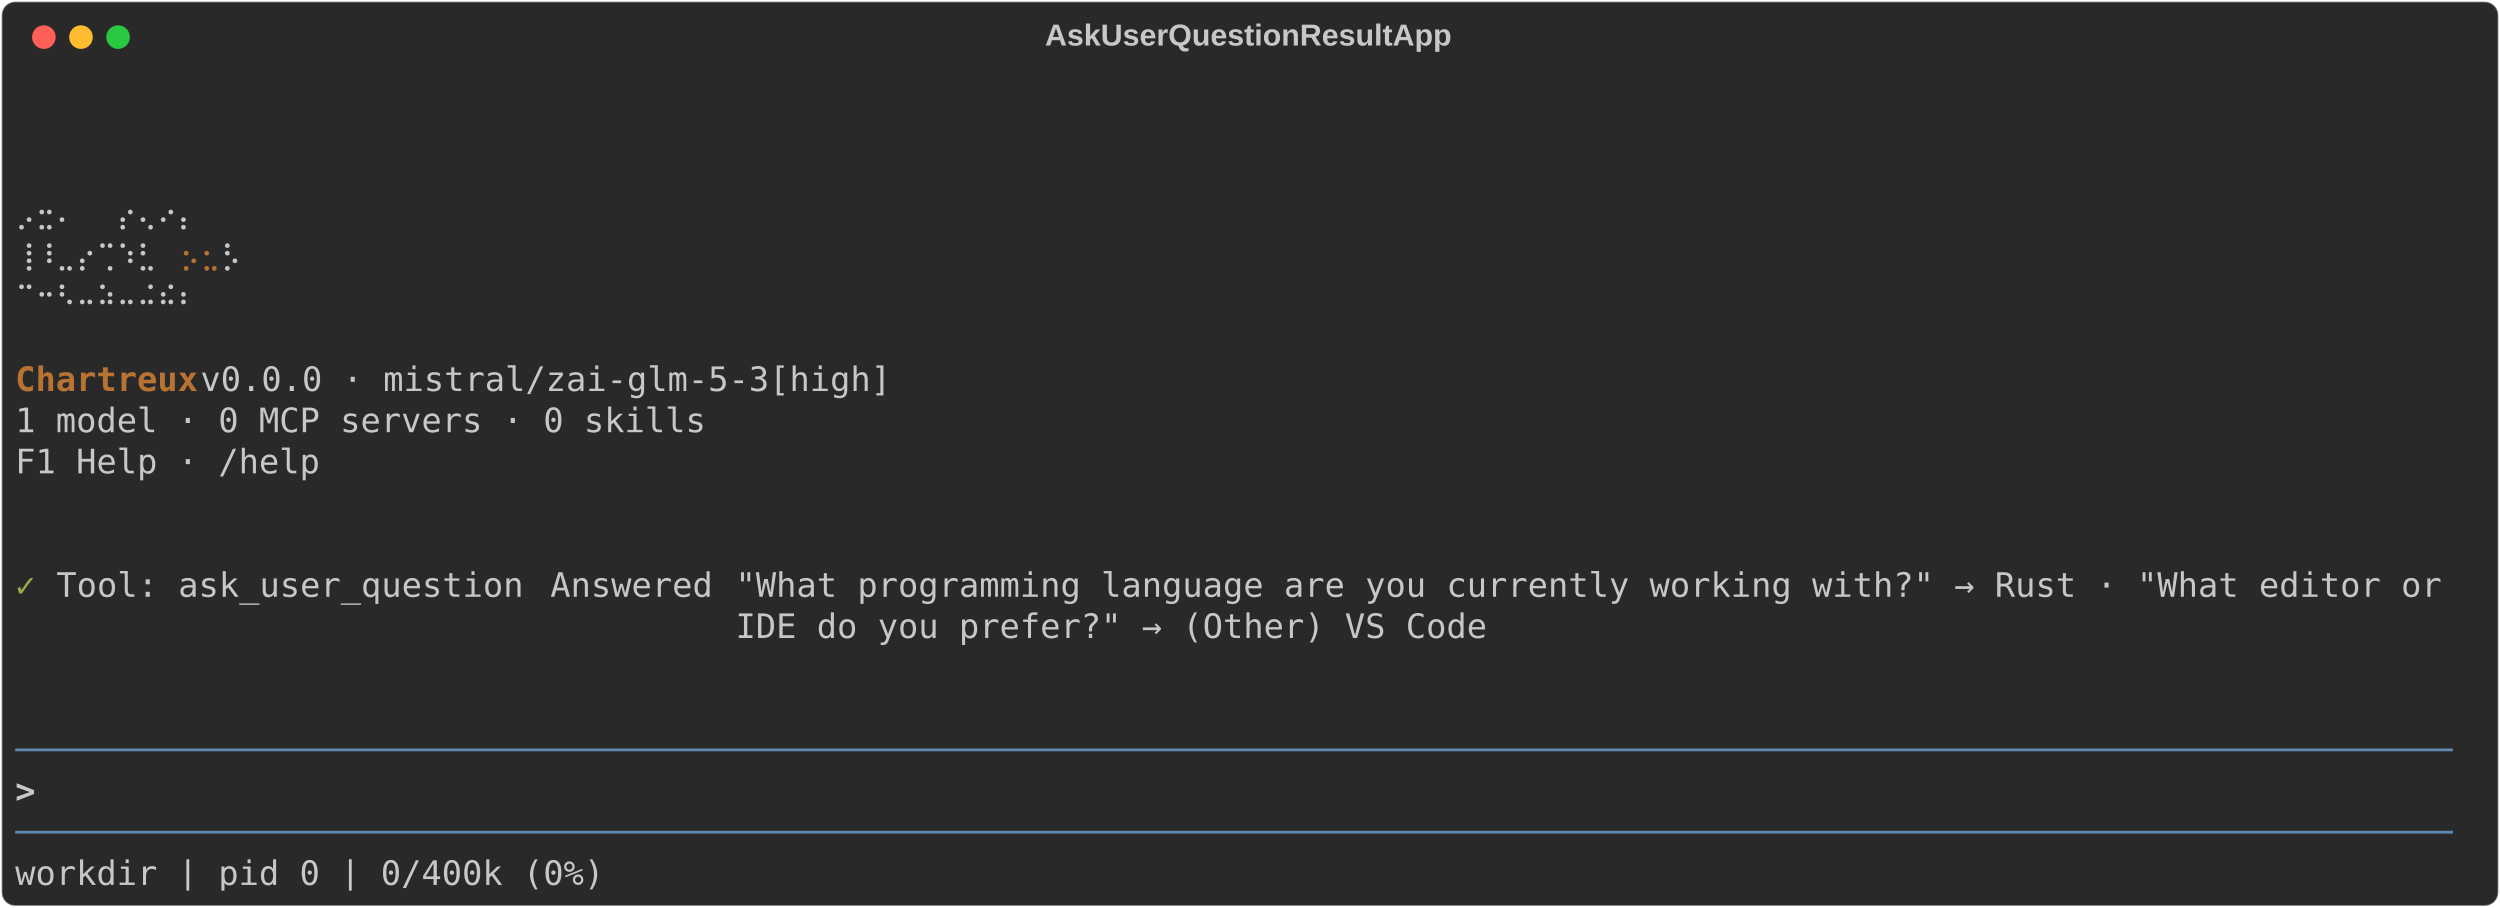
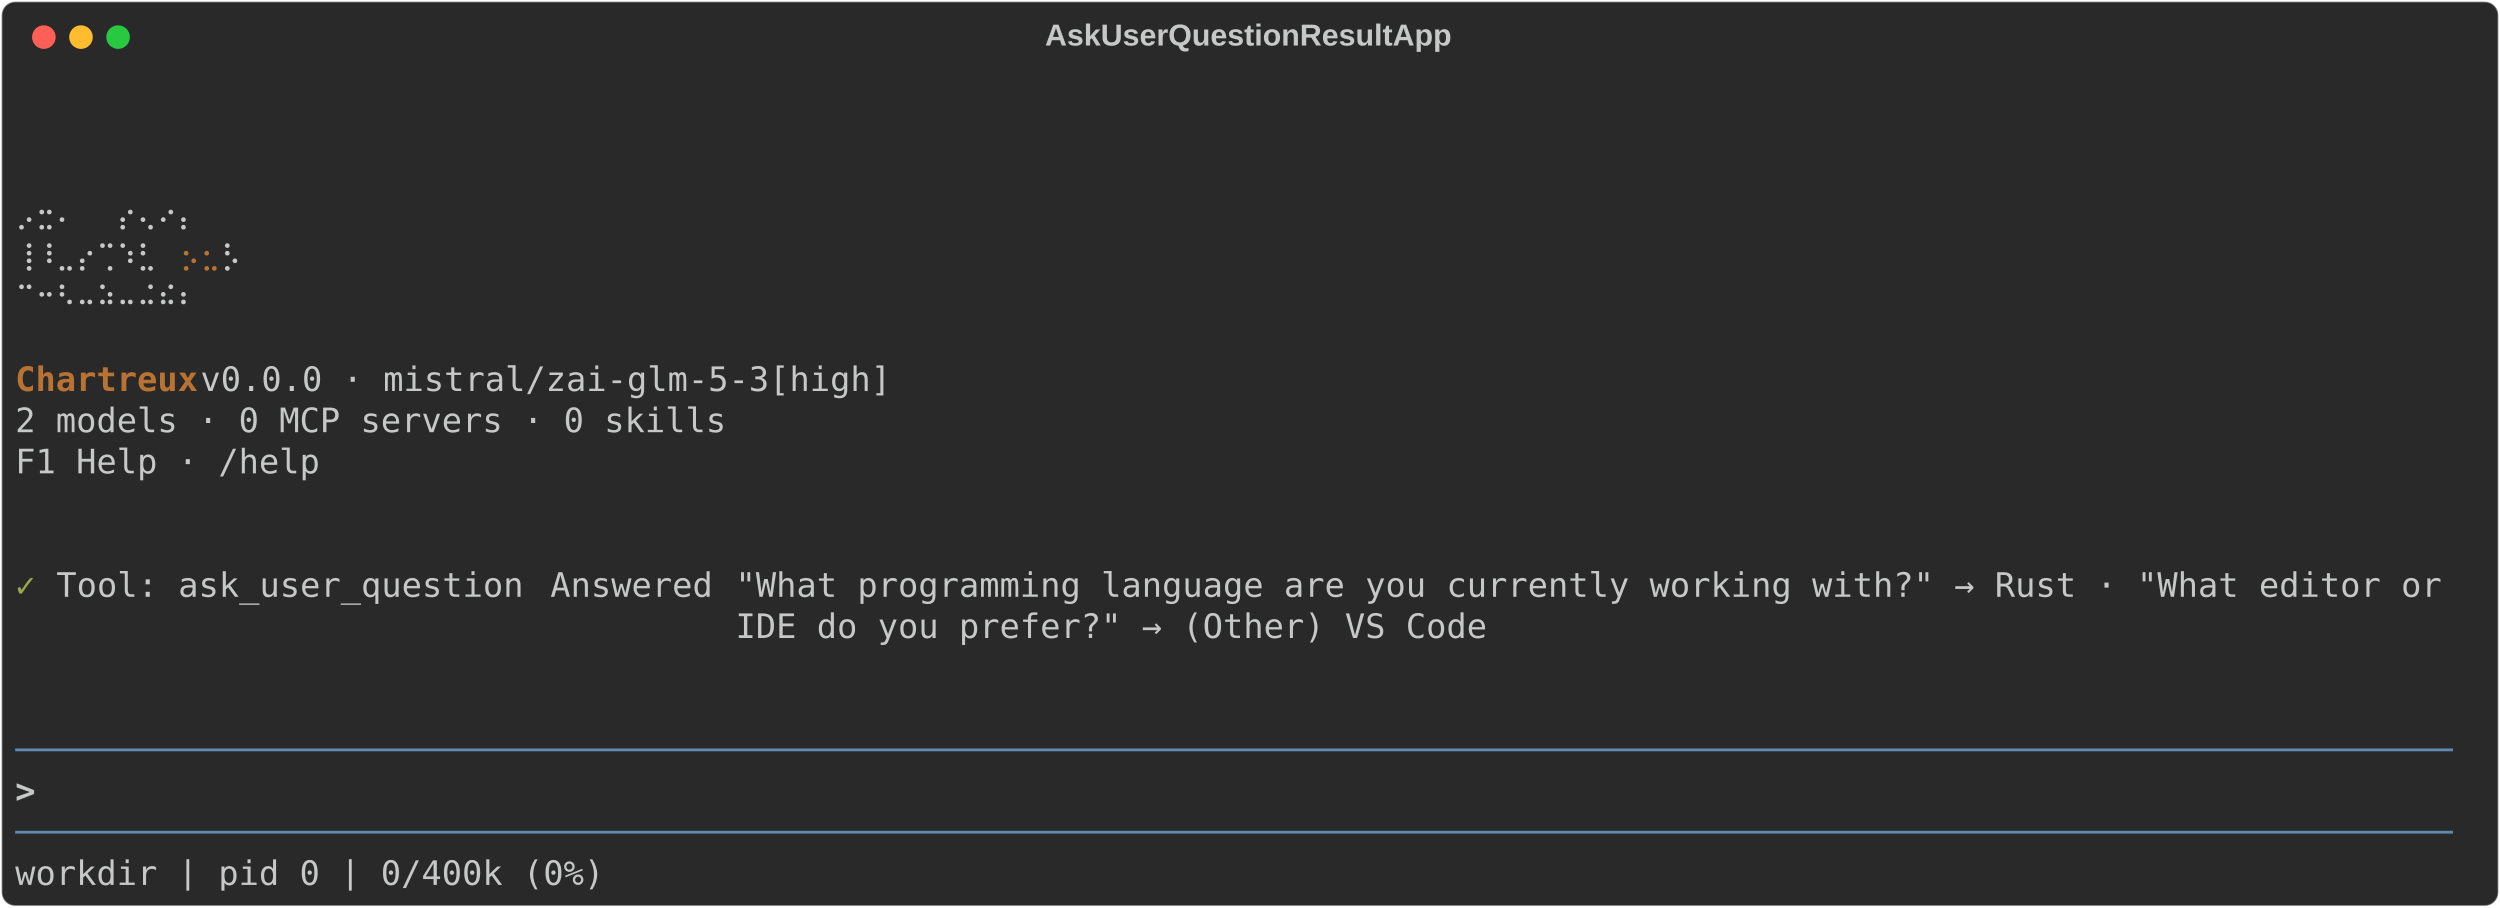
<svg xmlns="http://www.w3.org/2000/svg" class="rich-terminal" viewBox="0 0 1482 538.0">
  <style>

    @font-face {
        font-family: "Fira Code";
        src: local("FiraCode-Regular"),
                url("https://cdnjs.cloudflare.com/ajax/libs/firacode/6.2.0/woff2/FiraCode-Regular.woff2") format("woff2"),
                url("https://cdnjs.cloudflare.com/ajax/libs/firacode/6.2.0/woff/FiraCode-Regular.woff") format("woff");
        font-style: normal;
        font-weight: 400;
    }
    @font-face {
        font-family: "Fira Code";
        src: local("FiraCode-Bold"),
                url("https://cdnjs.cloudflare.com/ajax/libs/firacode/6.2.0/woff2/FiraCode-Bold.woff2") format("woff2"),
                url("https://cdnjs.cloudflare.com/ajax/libs/firacode/6.2.0/woff/FiraCode-Bold.woff") format("woff");
        font-style: bold;
        font-weight: 700;
    }

    .terminal-matrix {
        font-family: Fira Code, monospace;
        font-size: 20px;
        line-height: 24.4px;
        font-variant-east-asian: full-width;
    }

    .terminal-title {
        font-size: 18px;
        font-weight: bold;
        font-family: arial;
    }

    .terminal-r1 { fill: #c5c8c6 }
.terminal-r2 { fill: #b87333 }
.terminal-r3 { fill: #b87333;font-weight: bold }
.terminal-r4 { fill: #98a84b }
.terminal-r5 { fill: #608ab1 }
.terminal-r6 { fill: #c5c8c6;font-weight: bold }
    </style>
  <defs>
    <clipPath id="terminal-clip-terminal">
      <rect x="0" y="0" width="1463.0" height="487.0" />
    </clipPath>
    <clipPath id="terminal-line-0">
      <rect x="0" y="1.5" width="1464" height="24.65" />
    </clipPath>
    <clipPath id="terminal-line-1">
      <rect x="0" y="25.9" width="1464" height="24.65" />
    </clipPath>
    <clipPath id="terminal-line-2">
      <rect x="0" y="50.3" width="1464" height="24.65" />
    </clipPath>
    <clipPath id="terminal-line-3">
      <rect x="0" y="74.7" width="1464" height="24.65" />
    </clipPath>
    <clipPath id="terminal-line-4">
      <rect x="0" y="99.1" width="1464" height="24.65" />
    </clipPath>
    <clipPath id="terminal-line-5">
      <rect x="0" y="123.5" width="1464" height="24.65" />
    </clipPath>
    <clipPath id="terminal-line-6">
      <rect x="0" y="147.9" width="1464" height="24.65" />
    </clipPath>
    <clipPath id="terminal-line-7">
      <rect x="0" y="172.3" width="1464" height="24.65" />
    </clipPath>
    <clipPath id="terminal-line-8">
      <rect x="0" y="196.7" width="1464" height="24.65" />
    </clipPath>
    <clipPath id="terminal-line-9">
      <rect x="0" y="221.1" width="1464" height="24.65" />
    </clipPath>
    <clipPath id="terminal-line-10">
      <rect x="0" y="245.5" width="1464" height="24.65" />
    </clipPath>
    <clipPath id="terminal-line-11">
      <rect x="0" y="269.9" width="1464" height="24.65" />
    </clipPath>
    <clipPath id="terminal-line-12">
      <rect x="0" y="294.3" width="1464" height="24.65" />
    </clipPath>
    <clipPath id="terminal-line-13">
      <rect x="0" y="318.7" width="1464" height="24.65" />
    </clipPath>
    <clipPath id="terminal-line-14">
      <rect x="0" y="343.1" width="1464" height="24.65" />
    </clipPath>
    <clipPath id="terminal-line-15">
      <rect x="0" y="367.5" width="1464" height="24.65" />
    </clipPath>
    <clipPath id="terminal-line-16">
      <rect x="0" y="391.9" width="1464" height="24.65" />
    </clipPath>
    <clipPath id="terminal-line-17">
      <rect x="0" y="416.3" width="1464" height="24.65" />
    </clipPath>
    <clipPath id="terminal-line-18">
      <rect x="0" y="440.7" width="1464" height="24.65" />
    </clipPath>
  </defs>
  <rect fill="#292929" stroke="rgba(255,255,255,0.35)" stroke-width="1" x="1" y="1" width="1480" height="536" rx="8" />
  <text class="terminal-title" fill="#c5c8c6" text-anchor="middle" x="740" y="27">AskUserQuestionResultApp</text>
  <g transform="translate(26,22)">
    <circle cx="0" cy="0" r="7" fill="#ff5f57" />
    <circle cx="22" cy="0" r="7" fill="#febc2e" />
    <circle cx="44" cy="0" r="7" fill="#28c840" />
  </g>
  <g transform="translate(9, 41)" clip-path="url(#terminal-clip-terminal)">
    <g class="terminal-matrix">
      <text class="terminal-r1" x="1464" y="20" textLength="12.2" clip-path="url(#terminal-line-0)">
</text>
      <text class="terminal-r1" x="1464" y="44.4" textLength="12.2" clip-path="url(#terminal-line-1)">
</text>
      <text class="terminal-r1" x="1464" y="68.8" textLength="12.2" clip-path="url(#terminal-line-2)">
</text>
      <text class="terminal-r1" x="0" y="93.2" textLength="134.2" clip-path="url(#terminal-line-3)">  ⡠⣒⠄  ⡔⢄⠔⡄</text>
      <text class="terminal-r1" x="1464" y="93.2" textLength="12.2" clip-path="url(#terminal-line-3)">
</text>
      <text class="terminal-r1" x="0" y="117.6" textLength="97.6" clip-path="url(#terminal-line-4)"> ⢸⠸⣀⡔⢉⠱⣃</text>
      <text class="terminal-r2" x="97.6" y="117.6" textLength="12.2" clip-path="url(#terminal-line-4)">⡢</text>
      <text class="terminal-r2" x="109.8" y="117.6" textLength="12.2" clip-path="url(#terminal-line-4)">⣂</text>
      <text class="terminal-r1" x="122" y="117.6" textLength="12.2" clip-path="url(#terminal-line-4)">⡣</text>
      <text class="terminal-r1" x="1464" y="117.6" textLength="12.2" clip-path="url(#terminal-line-4)">
</text>
      <text class="terminal-r1" x="0" y="142" textLength="134.2" clip-path="url(#terminal-line-5)">  ⠉⠒⠣⠤⠵⠤⠬⠮⠆</text>
      <text class="terminal-r1" x="1464" y="142" textLength="12.2" clip-path="url(#terminal-line-5)">
</text>
      <text class="terminal-r1" x="1464" y="166.4" textLength="12.2" clip-path="url(#terminal-line-6)">
</text>
      <text class="terminal-r3" x="0" y="190.8" textLength="109.8" clip-path="url(#terminal-line-7)">Chartreux</text>
      <text class="terminal-r1" x="109.8" y="190.8" textLength="427" clip-path="url(#terminal-line-7)"> v0.0.0 · mistral/zai-glm-5-3[high]</text>
      <text class="terminal-r1" x="1464" y="190.8" textLength="12.2" clip-path="url(#terminal-line-7)">
</text>
-       <text class="terminal-r1" x="0" y="215.2" textLength="414.8" clip-path="url(#terminal-line-8)">1 model · 0 MCP servers · 0 skills</text>
+       <text class="terminal-r1" x="0" y="215.2" textLength="427" clip-path="url(#terminal-line-8)">2 models · 0 MCP servers · 0 skills</text>
      <text class="terminal-r1" x="1464" y="215.2" textLength="12.2" clip-path="url(#terminal-line-8)">
</text>
      <text class="terminal-r1" x="0" y="239.6" textLength="183" clip-path="url(#terminal-line-9)">F1 Help · /help</text>
      <text class="terminal-r1" x="1464" y="239.6" textLength="12.2" clip-path="url(#terminal-line-9)">
</text>
      <text class="terminal-r1" x="1464" y="264" textLength="12.2" clip-path="url(#terminal-line-10)">
</text>
      <text class="terminal-r1" x="1464" y="288.4" textLength="12.2" clip-path="url(#terminal-line-11)">
</text>
      <text class="terminal-r4" x="0" y="312.8" textLength="12.2" clip-path="url(#terminal-line-12)">✓</text>
      <text class="terminal-r1" x="24.4" y="312.8" textLength="280.6" clip-path="url(#terminal-line-12)">Tool: ask_user_question</text>
      <text class="terminal-r1" x="317.2" y="312.8" textLength="97.6" clip-path="url(#terminal-line-12)">Answered</text>
      <text class="terminal-r1" x="427" y="312.8" textLength="1024.8" clip-path="url(#terminal-line-12)">"What programming language are you currently working with?" → Rust · "What editor or</text>
      <text class="terminal-r1" x="1464" y="312.8" textLength="12.2" clip-path="url(#terminal-line-12)">
</text>
      <text class="terminal-r1" x="427" y="337.2" textLength="451.4" clip-path="url(#terminal-line-13)">IDE do you prefer?" → (Other) VS Code</text>
      <text class="terminal-r1" x="1464" y="337.2" textLength="12.2" clip-path="url(#terminal-line-13)">
</text>
      <text class="terminal-r1" x="1464" y="361.6" textLength="12.2" clip-path="url(#terminal-line-14)">
</text>
      <text class="terminal-r1" x="1464" y="386" textLength="12.2" clip-path="url(#terminal-line-15)">
</text>
      <text class="terminal-r5" x="0" y="410.4" textLength="1464" clip-path="url(#terminal-line-16)">────────────────────────────────────────────────────────────────────────────────────────────────────────────────────────</text>
      <text class="terminal-r1" x="1464" y="410.4" textLength="12.2" clip-path="url(#terminal-line-16)">
</text>
      <text class="terminal-r6" x="0" y="434.8" textLength="12.2" clip-path="url(#terminal-line-17)">&gt;</text>
      <text class="terminal-r1" x="1464" y="434.8" textLength="12.2" clip-path="url(#terminal-line-17)">
</text>
      <text class="terminal-r5" x="0" y="459.2" textLength="1464" clip-path="url(#terminal-line-18)">────────────────────────────────────────────────────────────────────────────────────────────────────────────────────────</text>
      <text class="terminal-r1" x="1464" y="459.2" textLength="12.2" clip-path="url(#terminal-line-18)">
</text>
      <text class="terminal-r1" x="0" y="483.6" textLength="353.8" clip-path="url(#terminal-line-19)">workdir | pid 0 | 0/400k (0%)</text>
    </g>
  </g>
</svg>
